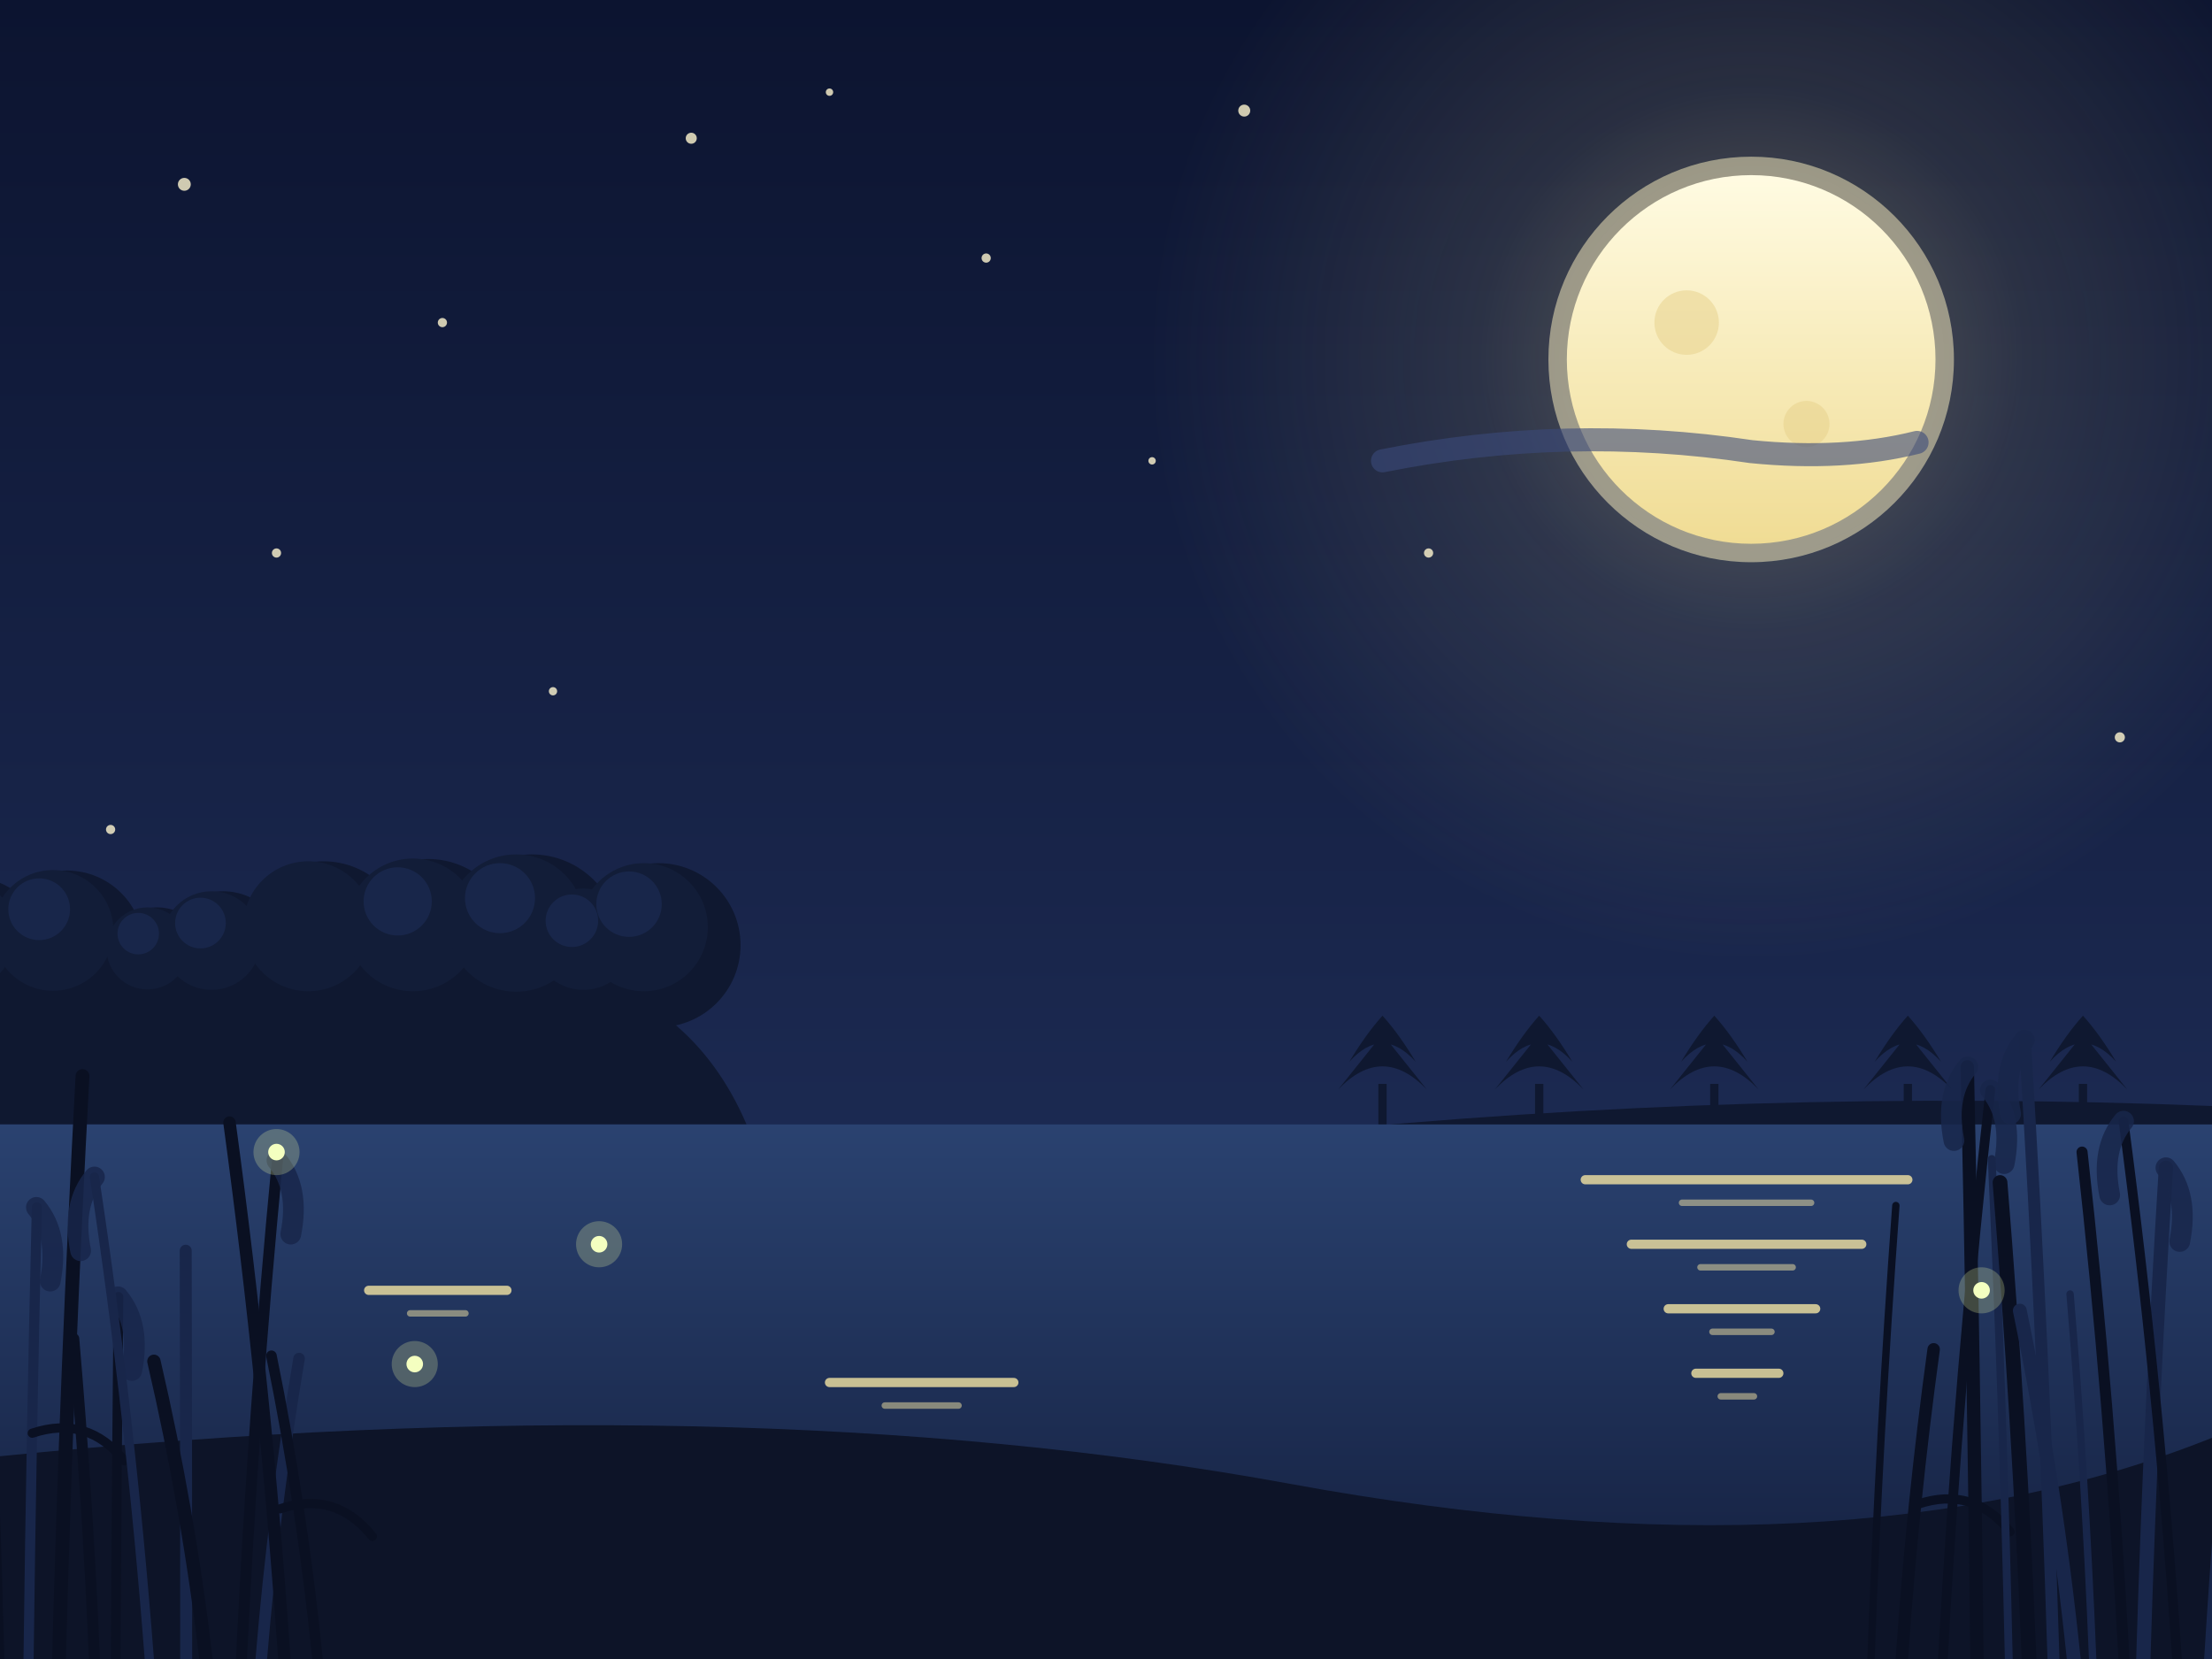
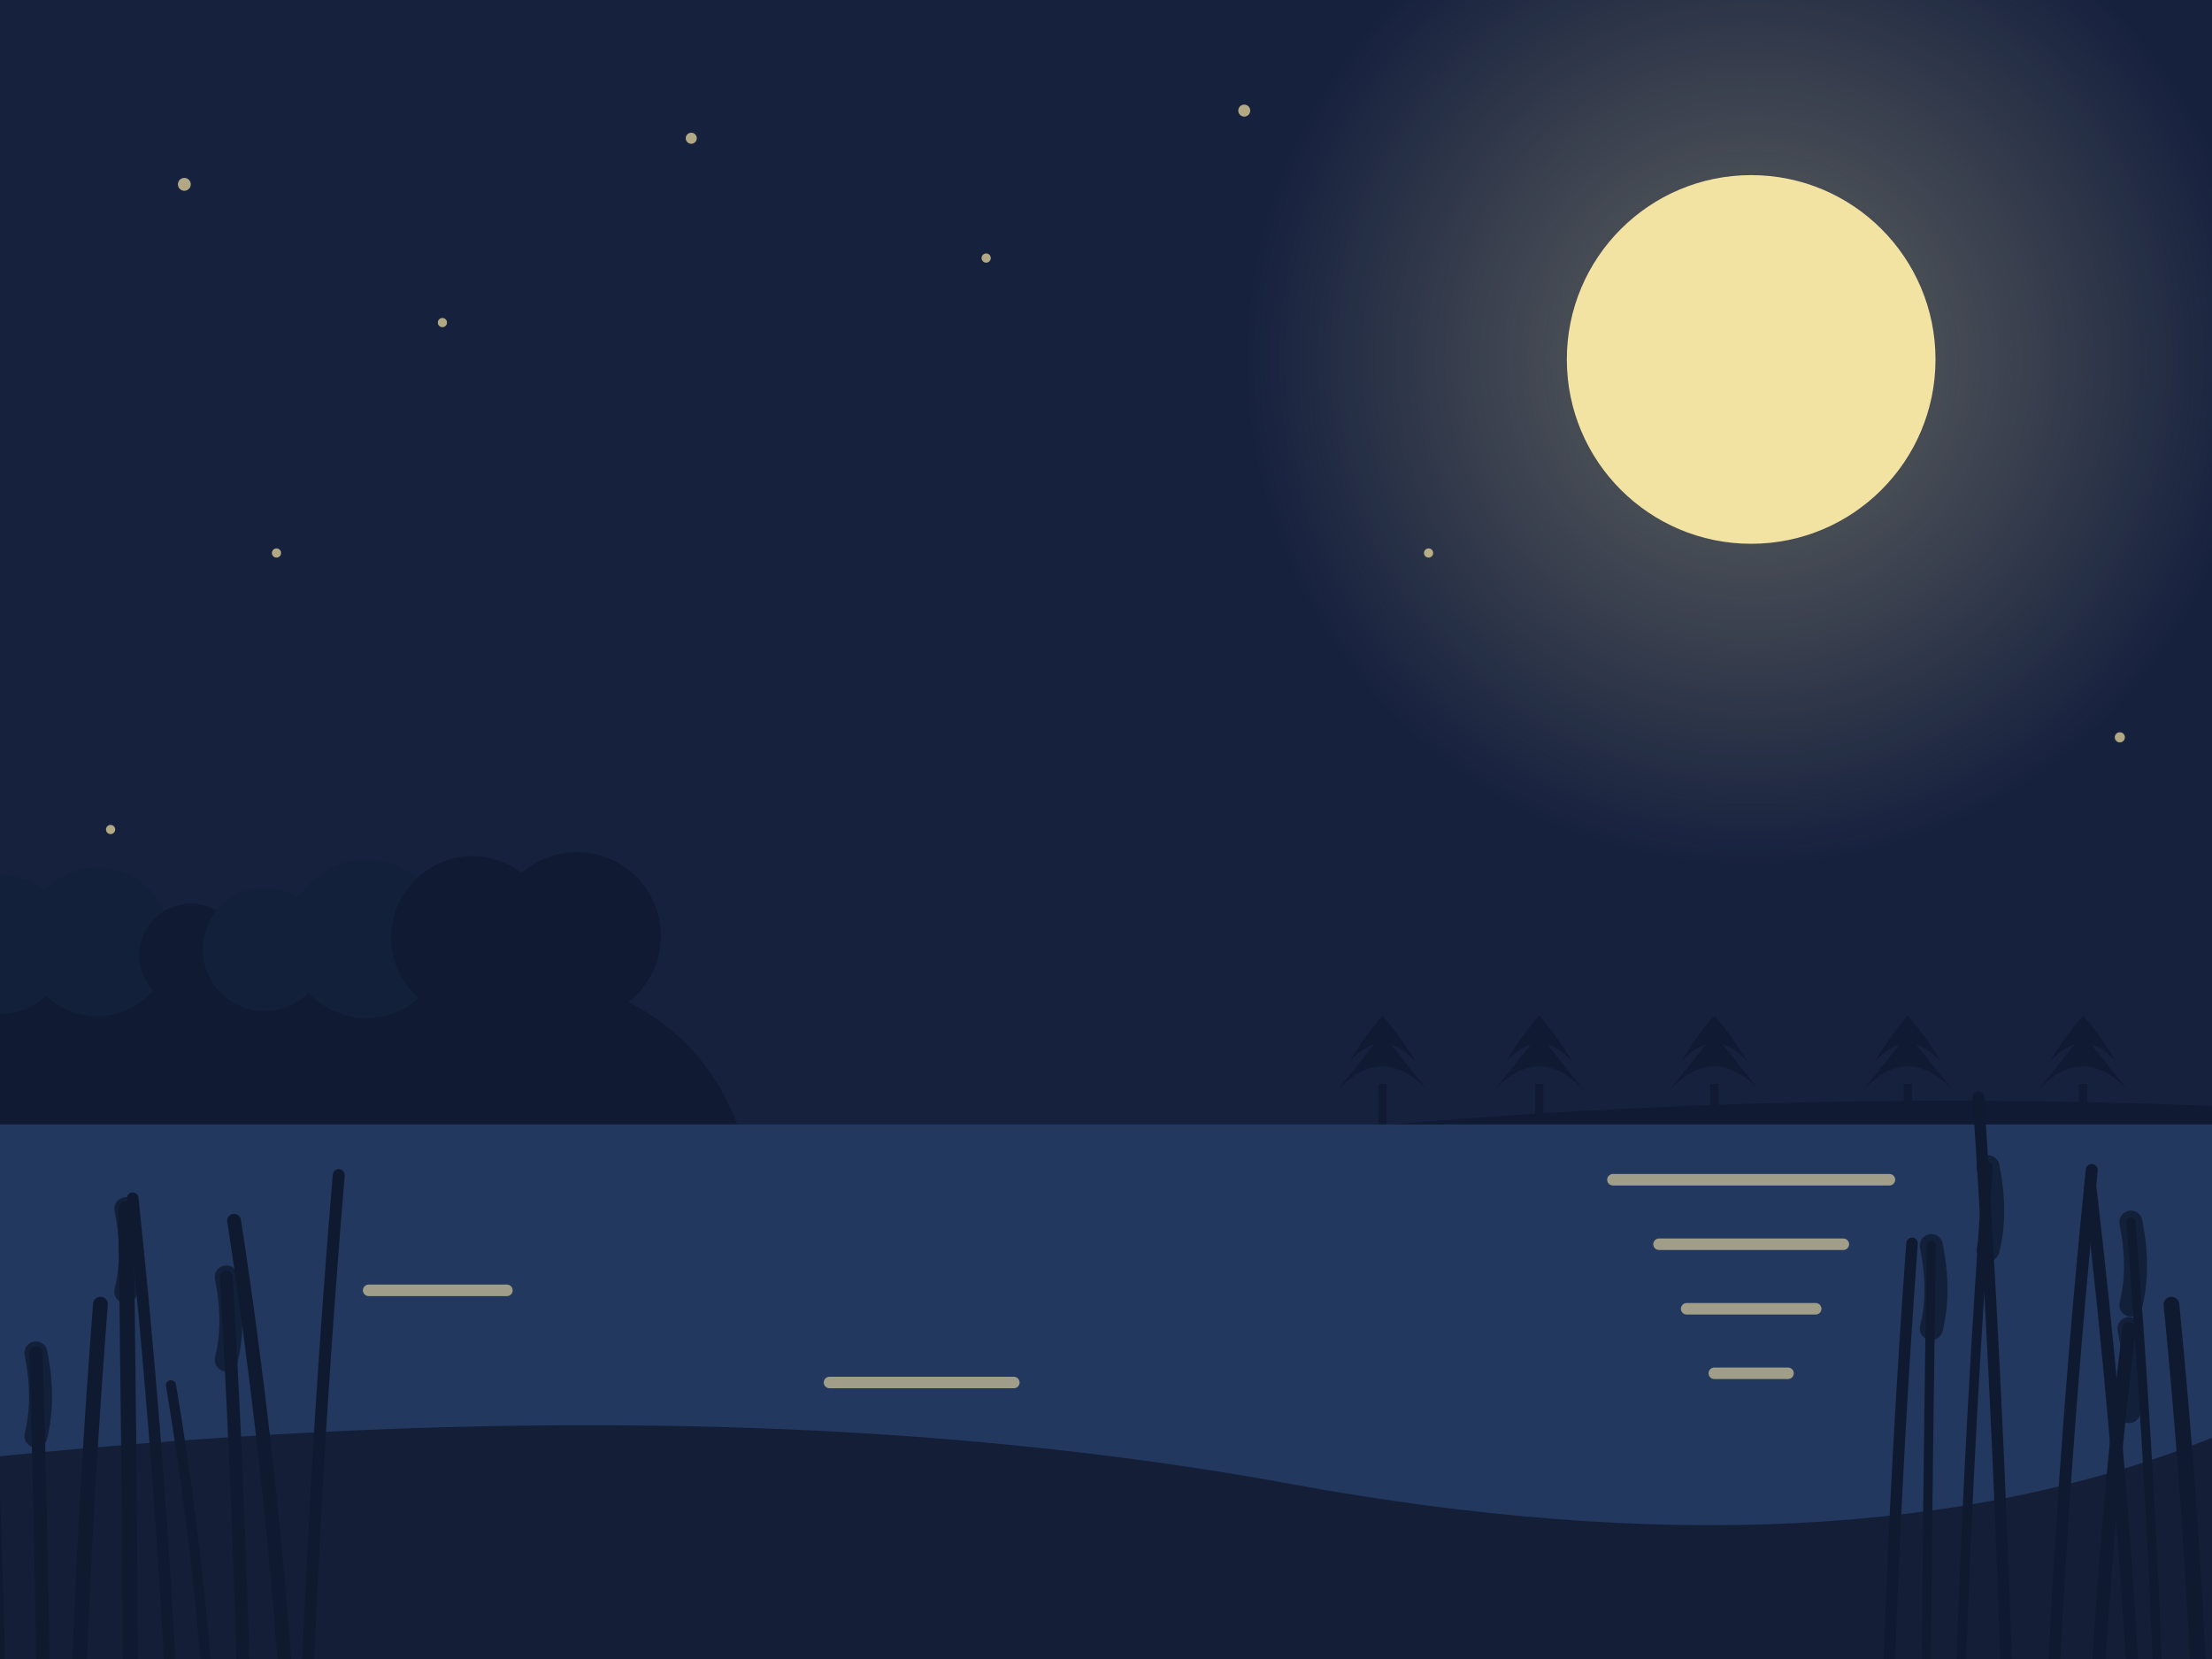
<svg xmlns="http://www.w3.org/2000/svg" width="480" height="360" viewBox="0 0 480 360">
  <defs>
-     <linearGradient id="g1" x1="0" y1="0" x2="0" y2="1">
-       <stop offset="0" stop-color="#0c1430" stop-opacity="1" />
-       <stop offset="0.7" stop-color="#1c2a52" stop-opacity="1" />
-       <stop offset="1" stop-color="#2a3a66" stop-opacity="1" />
-     </linearGradient>
-     <radialGradient id="r2">
-       <stop offset="0" stop-color="#f3e3a3" stop-opacity="0.35" />
-       <stop offset="0.45" stop-color="#f3e3a3" stop-opacity="0.12" />
+     <radialGradient id="glow" cx="380" cy="78" r="110" gradientUnits="userSpaceOnUse">
+       <stop offset="0" stop-color="#f3e3a3" stop-opacity=".35" />
      <stop offset="1" stop-color="#f3e3a3" stop-opacity="0" />
    </radialGradient>
-     <linearGradient id="g3" x1="0" y1="0" x2="0" y2="1">
-       <stop offset="0" stop-color="#fffbe2" stop-opacity="1" />
-       <stop offset="1" stop-color="#f0dc94" stop-opacity="1" />
-     </linearGradient>
-     <linearGradient id="g4" x1="0" y1="0" x2="0" y2="1">
-       <stop offset="0" stop-color="#2a4270" stop-opacity="1" />
-       <stop offset="1" stop-color="#121c3a" stop-opacity="1" />
-     </linearGradient>
  </defs>
-   <rect width="480" height="360" fill="url(#g1)" />
-   <circle cx="380" cy="78" r="130" fill="url(#r2)" />
-   <circle cx="40" cy="40" r="1.4" fill="#fff6d0" opacity=".8" />
-   <circle cx="96" cy="70" r="1" fill="#fff6d0" opacity=".8" />
-   <circle cx="150" cy="30" r="1.2" fill="#fff6d0" opacity=".8" />
-   <circle cx="214" cy="56" r="1" fill="#fff6d0" opacity=".8" />
-   <circle cx="270" cy="24" r="1.3" fill="#fff6d0" opacity=".8" />
-   <circle cx="60" cy="120" r="1" fill="#fff6d0" opacity=".8" />
-   <circle cx="310" cy="120" r="1" fill="#fff6d0" opacity=".8" />
-   <circle cx="460" cy="160" r="1.1" fill="#fff6d0" opacity=".8" />
-   <circle cx="24" cy="180" r="1" fill="#fff6d0" opacity=".8" />
-   <circle cx="120" cy="150" r="0.9" fill="#fff6d0" opacity=".8" />
-   <circle cx="250" cy="100" r="0.8" fill="#fff6d0" opacity=".8" />
-   <circle cx="180" cy="20" r="0.8" fill="#fff6d0" opacity=".8" />
-   <circle cx="380" cy="78" r="44" fill="#fff4c4" opacity=".5" />
-   <circle cx="380" cy="78" r="40" fill="url(#g3)" />
-   <circle cx="366" cy="70" r="7" fill="#e6d08a" opacity=".5" />
-   <circle cx="392" cy="92" r="5" fill="#e6d08a" opacity=".5" />
-   <path d="M300 100 q40 -8 80 -2 q20 2 36 -2" stroke="#3a4a7a" stroke-width="5" fill="none" opacity=".6" stroke-linecap="round" />
-   <path d="M0 212 Q60 204 120 210 Q150 216 162 244 H0 Z" fill="#0f1830" />
-   <circle cx="-6.0" cy="206.1" r="15.7" fill="#0f1830" />
-   <circle cx="14.5" cy="205.6" r="16.7" fill="#0f1830" />
-   <circle cx="34.1" cy="208.3" r="11.4" fill="#0f1830" />
-   <circle cx="48.4" cy="207.1" r="13.7" fill="#0f1830" />
-   <circle cx="70.2" cy="205.0" r="18.1" fill="#0f1830" />
-   <circle cx="92.9" cy="204.8" r="18.4" fill="#0f1830" />
-   <circle cx="115.4" cy="204.5" r="19.1" fill="#0f1830" />
-   <circle cx="129.2" cy="206.9" r="14.2" fill="#0f1830" />
-   <circle cx="142.9" cy="205.1" r="17.8" fill="#0f1830" />
-   <circle cx="-8.8" cy="202.7" r="12.2" fill="#121d38" />
-   <circle cx="11.5" cy="201.9" r="13.1" fill="#121d38" />
-   <circle cx="32.0" cy="205.8" r="8.9" fill="#121d38" />
-   <circle cx="45.9" cy="204.1" r="10.7" fill="#121d38" />
-   <circle cx="66.9" cy="201.0" r="14.1" fill="#121d38" />
-   <circle cx="89.6" cy="200.7" r="14.4" fill="#121d38" />
-   <circle cx="112.0" cy="200.3" r="14.9" fill="#121d38" />
-   <circle cx="126.6" cy="203.8" r="11.0" fill="#121d38" />
-   <circle cx="139.7" cy="201.2" r="13.9" fill="#121d38" />
-   <circle cx="8.5" cy="197.3" r="6.7" fill="#18264a" />
-   <circle cx="30.0" cy="202.6" r="4.5" fill="#18264a" />
-   <circle cx="43.5" cy="200.3" r="5.5" fill="#18264a" />
-   <circle cx="86.3" cy="195.6" r="7.4" fill="#18264a" />
-   <circle cx="108.5" cy="194.9" r="7.6" fill="#18264a" />
-   <circle cx="124.1" cy="199.8" r="5.7" fill="#18264a" />
-   <circle cx="136.5" cy="196.2" r="7.1" fill="#18264a" />
-   <path d="M280 246 Q380 236 480 240 V252 H280 Z" fill="#0f1830" />
-   <path d="M300 246 v-10.8" stroke="#0f1830" stroke-width="1.8" />
-   <path d="M290.4 236.4 q9.6 -10 19.2 0 q-4.8 -6 -9.6 -12 q-4.8 6 -9.6 12 z M292.8 230.4 q7.2 -8 14.4 0 q-3.6 -6 -7.2 -10 q-3.6 4 -7.2 10 z" fill="#0f1830" />
-   <path d="M334 246 v-10.8" stroke="#0f1830" stroke-width="1.8" />
-   <path d="M324.4 236.4 q9.6 -10 19.2 0 q-4.8 -6 -9.6 -12 q-4.8 6 -9.6 12 z M326.8 230.4 q7.2 -8 14.4 0 q-3.6 -6 -7.2 -10 q-3.6 4 -7.2 10 z" fill="#0f1830" />
-   <path d="M372 246 v-10.8" stroke="#0f1830" stroke-width="1.8" />
-   <path d="M362.4 236.4 q9.6 -10 19.2 0 q-4.8 -6 -9.6 -12 q-4.8 6 -9.6 12 z M364.8 230.4 q7.2 -8 14.4 0 q-3.6 -6 -7.2 -10 q-3.6 4 -7.2 10 z" fill="#0f1830" />
-   <path d="M414 246 v-10.8" stroke="#0f1830" stroke-width="1.8" />
-   <path d="M404.4 236.4 q9.6 -10 19.2 0 q-4.8 -6 -9.6 -12 q-4.8 6 -9.6 12 z M406.8 230.4 q7.2 -8 14.4 0 q-3.6 -6 -7.2 -10 q-3.6 4 -7.2 10 z" fill="#0f1830" />
-   <path d="M452 246 v-10.8" stroke="#0f1830" stroke-width="1.8" />
-   <path d="M442.4 236.4 q9.6 -10 19.2 0 q-4.8 -6 -9.6 -12 q-4.8 6 -9.6 12 z M444.8 230.4 q7.2 -8 14.4 0 q-3.6 -6 -7.2 -10 q-3.6 4 -7.2 10 z" fill="#0f1830" />
-   <rect y="244" width="480" height="116" fill="url(#g4)" />
-   <path d="M344 256 h70" stroke="#f3e3a3" stroke-width="2" stroke-linecap="round" opacity=".8" />
-   <path d="M365 261 h28" stroke="#f3e3a3" stroke-width="1.4" stroke-linecap="round" opacity=".5" />
-   <path d="M354 270 h50" stroke="#f3e3a3" stroke-width="2" stroke-linecap="round" opacity=".8" />
-   <path d="M369 275 h20" stroke="#f3e3a3" stroke-width="1.4" stroke-linecap="round" opacity=".5" />
-   <path d="M362 284 h32" stroke="#f3e3a3" stroke-width="2" stroke-linecap="round" opacity=".8" />
-   <path d="M371.6 289 h12.8" stroke="#f3e3a3" stroke-width="1.4" stroke-linecap="round" opacity=".5" />
-   <path d="M368 298 h18" stroke="#f3e3a3" stroke-width="2" stroke-linecap="round" opacity=".8" />
-   <path d="M373.4 303 h7.2" stroke="#f3e3a3" stroke-width="1.4" stroke-linecap="round" opacity=".5" />
-   <path d="M80 280 h30" stroke="#f3e3a3" stroke-width="2" stroke-linecap="round" opacity=".8" />
-   <path d="M89 285 h12" stroke="#f3e3a3" stroke-width="1.4" stroke-linecap="round" opacity=".5" />
-   <path d="M180 300 h40" stroke="#f3e3a3" stroke-width="2" stroke-linecap="round" opacity=".8" />
-   <path d="M192 305 h16" stroke="#f3e3a3" stroke-width="1.4" stroke-linecap="round" opacity=".5" />
-   <path d="M0 316 Q160 300 280 322 T480 312 V360 H0 Z" fill="#0d1428" />
-   <path d="M0.0 360 q-1.0 -39.9 -2.9 -79.7" stroke="#0a1022" stroke-width="1.9" fill="none" stroke-linecap="round" />
-   <path d="M-1.4 320.1 q-12 -4 -20 6" stroke="#0a1022" stroke-width="2" fill="none" stroke-linecap="round" />
-   <path d="M6.2 360 q0.6 -49.0 1.8 -98.0" stroke="#18264a" stroke-width="2.2" fill="none" stroke-linecap="round" />
-   <path d="M7.0 311.0 q12 -4 20 6" stroke="#0a1022" stroke-width="2" fill="none" stroke-linecap="round" />
-   <path d="M7.9 262.0 q5 6 3 16" stroke="#18264a" stroke-width="4.5" fill="none" stroke-linecap="round" opacity=".85" />
-   <path d="M12.8 360 q1.7 -63.2 5.1 -126.5" stroke="#0a1022" stroke-width="3.0" fill="none" stroke-linecap="round" />
-   <path d="M20.5 360 q-1.5 -34.8 -4.5 -69.5" stroke="#0a1022" stroke-width="2.4" fill="none" stroke-linecap="round" />
-   <path d="M25.1 360 q0.2 -39.3 0.6 -78.6" stroke="#0a1022" stroke-width="2.1" fill="none" stroke-linecap="round" />
-   <path d="M25.6 281.4 q5 6 3 16" stroke="#18264a" stroke-width="4.5" fill="none" stroke-linecap="round" opacity=".85" />
-   <path d="M32.4 360 q-4.0 -52.3 -11.9 -104.6" stroke="#18264a" stroke-width="2.0" fill="none" stroke-linecap="round" />
-   <path d="M20.5 255.4 q-5 6 -3 16" stroke="#18264a" stroke-width="4.5" fill="none" stroke-linecap="round" opacity=".85" />
-   <path d="M40.4 360 q-0.0 -44.3 -0.1 -88.6" stroke="#18264a" stroke-width="2.6" fill="none" stroke-linecap="round" />
-   <path d="M44.7 360 q-3.8 -32.3 -11.3 -64.6" stroke="#0a1022" stroke-width="2.9" fill="none" stroke-linecap="round" />
-   <path d="M52.4 360 q2.6 -54.1 7.8 -108.2" stroke="#0a1022" stroke-width="2.4" fill="none" stroke-linecap="round" />
-   <path d="M60.1 251.8 q5 6 3 16" stroke="#18264a" stroke-width="4.5" fill="none" stroke-linecap="round" opacity=".85" />
-   <path d="M56.7 360 q2.7 -32.6 8.2 -65.2" stroke="#18264a" stroke-width="2.5" fill="none" stroke-linecap="round" />
-   <path d="M60.8 327.4 q12 -4 20 6" stroke="#0a1022" stroke-width="2" fill="none" stroke-linecap="round" />
-   <path d="M61.7 360 q-4.0 -58.2 -11.9 -116.4" stroke="#0a1022" stroke-width="2.7" fill="none" stroke-linecap="round" />
-   <path d="M68.9 360 q-3.3 -32.9 -10.0 -65.8" stroke="#0a1022" stroke-width="2.3" fill="none" stroke-linecap="round" />
-   <path d="M406.0 360 q1.8 -49.2 5.4 -98.4" stroke="#0a1022" stroke-width="1.6" fill="none" stroke-linecap="round" />
-   <path d="M412.7 360 q2.3 -33.6 6.9 -67.2" stroke="#0a1022" stroke-width="2.7" fill="none" stroke-linecap="round" />
-   <path d="M416.2 326.4 q12 -4 20 6" stroke="#0a1022" stroke-width="2" fill="none" stroke-linecap="round" />
-   <path d="M421.6 360 q3.4 -61.8 10.3 -123.5" stroke="#0a1022" stroke-width="2.1" fill="none" stroke-linecap="round" />
-   <path d="M431.9 236.5 q5 6 3 16" stroke="#18264a" stroke-width="4.5" fill="none" stroke-linecap="round" opacity=".85" />
-   <path d="M429.0 360 q-0.7 -64.2 -2.1 -128.5" stroke="#0a1022" stroke-width="2.9" fill="none" stroke-linecap="round" />
-   <path d="M427.0 231.5 q-5 6 -3 16" stroke="#18264a" stroke-width="4.5" fill="none" stroke-linecap="round" opacity=".85" />
-   <path d="M435.9 360 q-1.2 -54.2 -3.7 -108.5" stroke="#18264a" stroke-width="1.7" fill="none" stroke-linecap="round" />
-   <path d="M440.3 360 q-2.1 -51.7 -6.3 -103.4" stroke="#0a1022" stroke-width="3.2" fill="none" stroke-linecap="round" />
-   <path d="M445.6 360 q-2.1 -67.2 -6.2 -134.3" stroke="#18264a" stroke-width="2.6" fill="none" stroke-linecap="round" />
-   <path d="M439.3 225.7 q-5 6 -3 16" stroke="#18264a" stroke-width="4.5" fill="none" stroke-linecap="round" opacity=".85" />
-   <path d="M450.0 360 q-3.9 -37.8 -11.7 -75.6" stroke="#18264a" stroke-width="3.0" fill="none" stroke-linecap="round" />
-   <path d="M454.1 360 q-1.6 -39.6 -4.9 -79.2" stroke="#18264a" stroke-width="1.6" fill="none" stroke-linecap="round" />
-   <path d="M460.9 360 q-3.0 -55.0 -9.1 -110.0" stroke="#0a1022" stroke-width="2.4" fill="none" stroke-linecap="round" />
-   <path d="M465.1 360 q1.6 -53.3 4.9 -106.6" stroke="#18264a" stroke-width="3.1" fill="none" stroke-linecap="round" />
-   <path d="M470.0 253.4 q5 6 3 16" stroke="#18264a" stroke-width="4.5" fill="none" stroke-linecap="round" opacity=".85" />
-   <path d="M472.4 360 q-3.9 -58.4 -11.6 -116.7" stroke="#0a1022" stroke-width="2.1" fill="none" stroke-linecap="round" />
-   <path d="M460.8 243.3 q-5 6 -3 16" stroke="#18264a" stroke-width="4.5" fill="none" stroke-linecap="round" opacity=".85" />
-   <path d="M479.3 360 q3.7 -60.8 11.2 -121.5" stroke="#18264a" stroke-width="2.0" fill="none" stroke-linecap="round" />
-   <path d="M490.6 238.5 q5 6 3 16" stroke="#18264a" stroke-width="4.5" fill="none" stroke-linecap="round" opacity=".85" />
-   <circle cx="90" cy="296" r="5" fill="#e8f5a0" opacity=".25" />
-   <circle cx="90" cy="296" r="1.8" fill="#f4ffc0" />
-   <circle cx="130" cy="270" r="5" fill="#e8f5a0" opacity=".25" />
-   <circle cx="130" cy="270" r="1.8" fill="#f4ffc0" />
-   <circle cx="430" cy="280" r="5" fill="#e8f5a0" opacity=".25" />
-   <circle cx="430" cy="280" r="1.8" fill="#f4ffc0" />
-   <circle cx="60" cy="250" r="5" fill="#e8f5a0" opacity=".25" />
-   <circle cx="60" cy="250" r="1.8" fill="#f4ffc0" />
+   <rect width="480" height="360" fill="#16213e" />
+   <circle cx="380" cy="78" r="110" fill="url(#glow)" />
+   <circle cx="40" cy="40" r="1.4" fill="#f3e3a3" opacity=".7" />
+   <circle cx="96" cy="70" r="1" fill="#f3e3a3" opacity=".7" />
+   <circle cx="150" cy="30" r="1.2" fill="#f3e3a3" opacity=".7" />
+   <circle cx="214" cy="56" r="1" fill="#f3e3a3" opacity=".7" />
+   <circle cx="270" cy="24" r="1.3" fill="#f3e3a3" opacity=".7" />
+   <circle cx="60" cy="120" r="1" fill="#f3e3a3" opacity=".7" />
+   <circle cx="310" cy="120" r="1" fill="#f3e3a3" opacity=".7" />
+   <circle cx="460" cy="160" r="1.1" fill="#f3e3a3" opacity=".7" />
+   <circle cx="24" cy="180" r="1" fill="#f3e3a3" opacity=".7" />
+   <circle cx="380" cy="78" r="40" fill="#f3e3a3" />
+   <path d="M0 214 Q60 206 120 212 Q150 218 160 244 H0 Z" fill="#101a32" />
+   <circle cx="0.0" cy="204.9" r="15.1" fill="#13203a" />
+   <circle cx="21.1" cy="204.4" r="16.1" fill="#13203a" />
+   <circle cx="41.4" cy="207.3" r="11.2" fill="#101a32" />
+   <circle cx="57.4" cy="206.0" r="13.4" fill="#13203a" />
+   <circle cx="79.5" cy="203.7" r="17.2" fill="#13203a" />
+   <circle cx="102.5" cy="203.4" r="17.6" fill="#101a32" />
+   <circle cx="125.2" cy="203.1" r="18.2" fill="#101a32" />
+   <path d="M280 246 Q380 236 480 240 V252 H280 Z" fill="#101a32" />
+   <path d="M300 246 v-10.8" stroke="#101a32" stroke-width="1.8" />
+   <path d="M290.4 236.4 q9.6 -10 19.2 0 q-4.8 -6 -9.6 -12 q-4.8 6 -9.6 12 z M292.8 230.4 q7.2 -8 14.4 0 q-3.6 -6 -7.2 -10 q-3.6 4 -7.2 10 z" fill="#101a32" />
+   <path d="M334 246 v-10.8" stroke="#101a32" stroke-width="1.8" />
+   <path d="M324.4 236.4 q9.6 -10 19.2 0 q-4.8 -6 -9.6 -12 q-4.8 6 -9.6 12 z M326.8 230.4 q7.2 -8 14.4 0 q-3.6 -6 -7.2 -10 q-3.6 4 -7.2 10 z" fill="#101a32" />
+   <path d="M372 246 v-10.8" stroke="#101a32" stroke-width="1.8" />
+   <path d="M362.4 236.4 q9.6 -10 19.2 0 q-4.8 -6 -9.6 -12 q-4.8 6 -9.6 12 z M364.8 230.4 q7.2 -8 14.4 0 q-3.6 -6 -7.2 -10 q-3.6 4 -7.2 10 z" fill="#101a32" />
+   <path d="M414 246 v-10.8" stroke="#101a32" stroke-width="1.8" />
+   <path d="M404.4 236.4 q9.6 -10 19.2 0 q-4.8 -6 -9.6 -12 q-4.8 6 -9.6 12 z M406.8 230.4 q7.2 -8 14.4 0 q-3.6 -6 -7.2 -10 q-3.6 4 -7.2 10 z" fill="#101a32" />
+   <path d="M452 246 v-10.8" stroke="#101a32" stroke-width="1.8" />
+   <path d="M442.4 236.4 q9.6 -10 19.2 0 q-4.8 -6 -9.6 -12 q-4.8 6 -9.6 12 z M444.8 230.4 q7.2 -8 14.4 0 q-3.6 -6 -7.2 -10 q-3.6 4 -7.2 10 z" fill="#101a32" />
+   <rect y="244" width="480" height="116" fill="#22385e" />
+   <path d="M350 256 h60" stroke="#f3e3a3" stroke-width="2.5" stroke-linecap="round" opacity="0.6" />
+   <path d="M360 270 h40" stroke="#f3e3a3" stroke-width="2.5" stroke-linecap="round" opacity="0.6" />
+   <path d="M366 284 h28" stroke="#f3e3a3" stroke-width="2.5" stroke-linecap="round" opacity="0.6" />
+   <path d="M372 298 h16" stroke="#f3e3a3" stroke-width="2.5" stroke-linecap="round" opacity="0.6" />
+   <path d="M80 280 h30" stroke="#f3e3a3" stroke-width="2.5" stroke-linecap="round" opacity="0.6" />
+   <path d="M180 300 h40" stroke="#f3e3a3" stroke-width="2.5" stroke-linecap="round" opacity="0.6" />
+   <path d="M0 316 Q160 300 280 322 T480 312 V360 H0 Z" fill="#141e36" />
+   <path d="M0.0 360 q-0.9 -36.2 -2.6 -72.5" stroke="#0f1a30" stroke-width="2.2" fill="none" stroke-linecap="round" />
+   <path d="M9.3 360 q-0.5 -33.2 -1.5 -66.4" stroke="#0f1a30" stroke-width="2.9" fill="none" stroke-linecap="round" />
+   <path d="M7.8 293.6 q2 10 0 18" stroke="#0f1a30" stroke-width="5" fill="none" stroke-linecap="round" opacity=".8" />
+   <path d="M17.3 360 q1.5 -38.5 4.5 -77.0" stroke="#0f1a30" stroke-width="3.2" fill="none" stroke-linecap="round" />
+   <path d="M28.3 360 q-0.3 -48.9 -1.0 -97.7" stroke="#0f1a30" stroke-width="3.3" fill="none" stroke-linecap="round" />
+   <path d="M27.3 262.3 q2 10 0 18" stroke="#0f1a30" stroke-width="5" fill="none" stroke-linecap="round" opacity=".8" />
+   <path d="M36.8 360 q-2.7 -50.0 -8.0 -100.0" stroke="#0f1a30" stroke-width="2.5" fill="none" stroke-linecap="round" />
+   <path d="M44.6 360 q-2.5 -29.7 -7.5 -59.4" stroke="#0f1a30" stroke-width="2.2" fill="none" stroke-linecap="round" />
+   <path d="M52.7 360 q-1.2 -41.4 -3.6 -82.9" stroke="#0f1a30" stroke-width="2.8" fill="none" stroke-linecap="round" />
+   <path d="M49.1 277.1 q2 10 0 18" stroke="#0f1a30" stroke-width="5" fill="none" stroke-linecap="round" opacity=".8" />
+   <path d="M61.7 360 q-3.6 -47.5 -10.9 -95.1" stroke="#0f1a30" stroke-width="3.0" fill="none" stroke-linecap="round" />
+   <path d="M66.9 360 q2.2 -52.5 6.6 -105.0" stroke="#0f1a30" stroke-width="2.6" fill="none" stroke-linecap="round" />
+   <path d="M410.0 360 q1.6 -45.1 4.9 -90.2" stroke="#0f1a30" stroke-width="2.5" fill="none" stroke-linecap="round" />
+   <path d="M418.0 360 q0.4 -44.9 1.1 -89.7" stroke="#0f1a30" stroke-width="2.0" fill="none" stroke-linecap="round" />
+   <path d="M419.1 270.3 q2 10 0 18" stroke="#0f1a30" stroke-width="5" fill="none" stroke-linecap="round" opacity=".8" />
+   <path d="M425.6 360 q1.9 -53.4 5.8 -106.8" stroke="#0f1a30" stroke-width="2.1" fill="none" stroke-linecap="round" />
+   <path d="M431.4 253.2 q2 10 0 18" stroke="#0f1a30" stroke-width="5" fill="none" stroke-linecap="round" opacity=".8" />
+   <path d="M435.3 360 q-2.0 -61.0 -6.0 -121.9" stroke="#0f1a30" stroke-width="2.5" fill="none" stroke-linecap="round" />
+   <path d="M445.8 360 q2.7 -53.0 8.1 -106.1" stroke="#0f1a30" stroke-width="2.6" fill="none" stroke-linecap="round" />
+   <path d="M455.5 360 q2.2 -35.9 6.5 -71.7" stroke="#0f1a30" stroke-width="2.9" fill="none" stroke-linecap="round" />
+   <path d="M462.0 288.3 q2 10 0 18" stroke="#0f1a30" stroke-width="5" fill="none" stroke-linecap="round" opacity=".8" />
+   <path d="M462.6 360 q-3.0 -51.1 -9.0 -102.1" stroke="#0f1a30" stroke-width="2.7" fill="none" stroke-linecap="round" />
+   <path d="M468.1 360 q-1.9 -47.4 -5.7 -94.8" stroke="#0f1a30" stroke-width="2.0" fill="none" stroke-linecap="round" />
+   <path d="M462.4 265.2 q2 10 0 18" stroke="#0f1a30" stroke-width="5" fill="none" stroke-linecap="round" opacity=".8" />
+   <path d="M476.9 360 q-1.9 -38.4 -5.7 -76.9" stroke="#0f1a30" stroke-width="3.4" fill="none" stroke-linecap="round" />
</svg>
